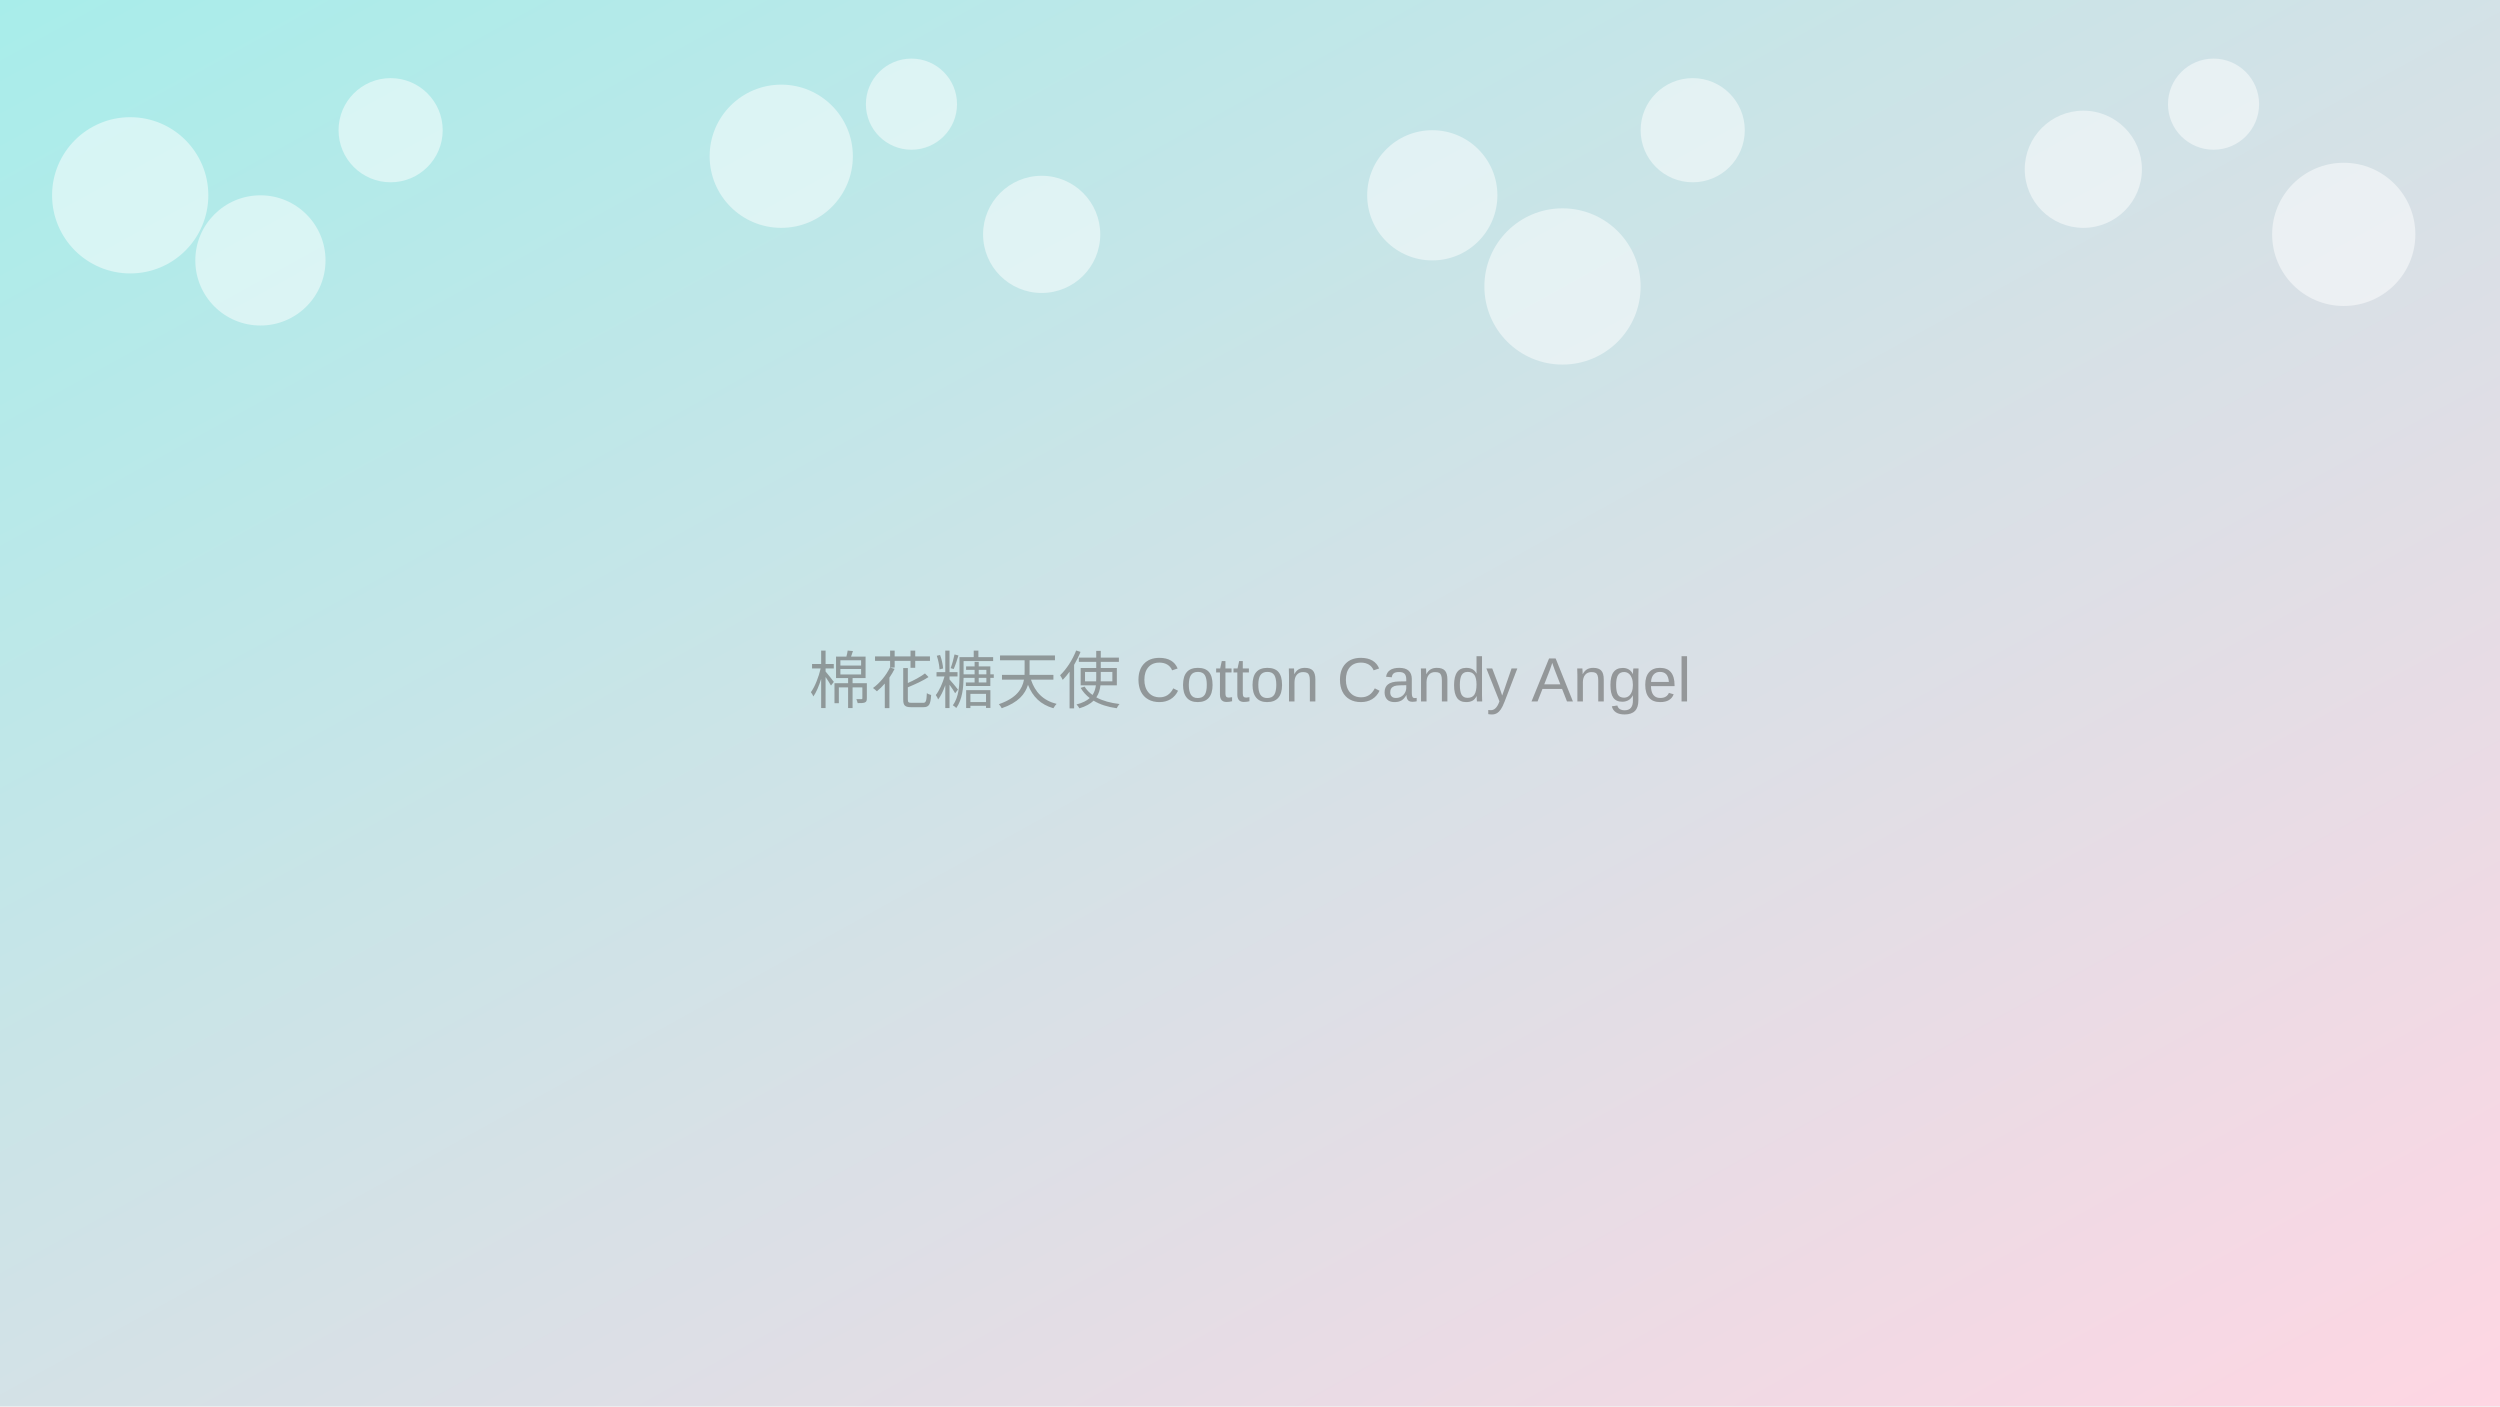
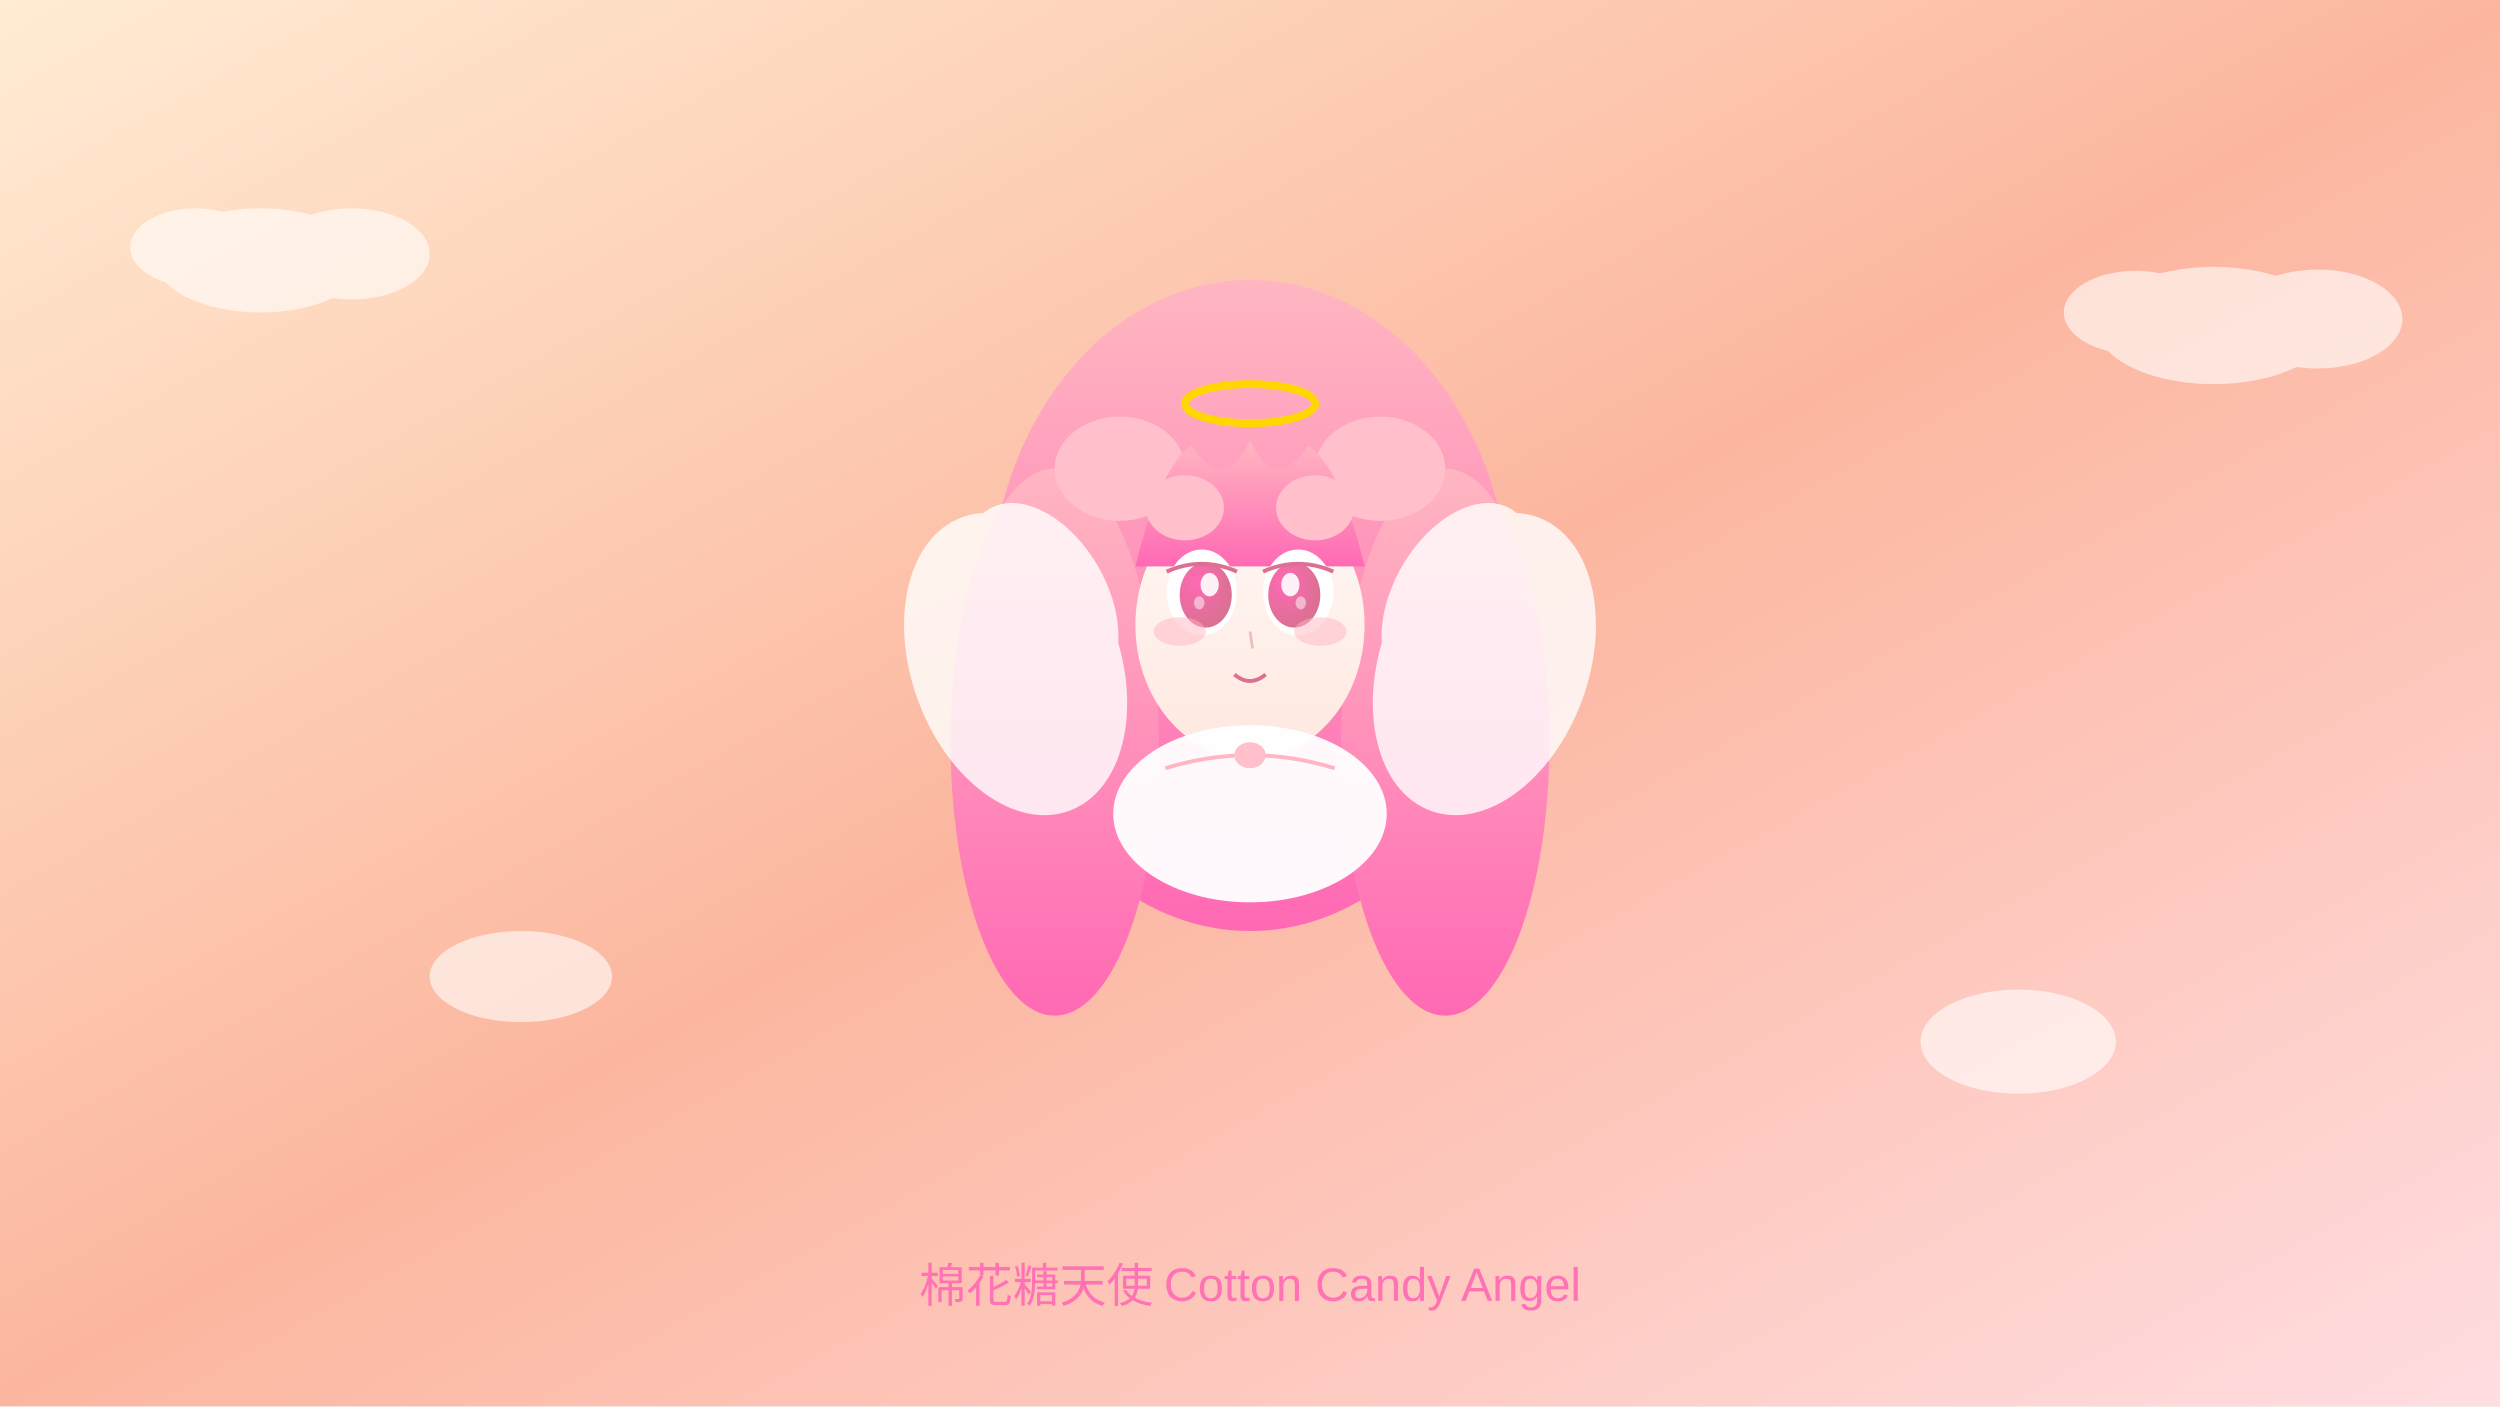
<svg xmlns="http://www.w3.org/2000/svg" viewBox="0 0 1920 1080">
  <defs>
    <linearGradient id="bg10-gradient" x1="0%" y1="0%" x2="100%" y2="100%">
-       <stop offset="0%" style="stop-color:#a8edea;stop-opacity:1" />
-       <stop offset="100%" style="stop-color:#fed6e3;stop-opacity:1" />
+       <stop offset="0%" style="stop-color:#ffecd2;stop-opacity:1" />
+       <stop offset="50%" style="stop-color:#fcb69f;stop-opacity:1" />
+       <stop offset="100%" style="stop-color:#ffdde1;stop-opacity:1" />
    </linearGradient>
+     <linearGradient id="hair-pastel-pink" x1="0%" y1="0%" x2="0%" y2="100%">
+       <stop offset="0%" style="stop-color:#ffb6c1" />
+       <stop offset="100%" style="stop-color:#ff69b4" />
+     </linearGradient>
+     <linearGradient id="skin-angel" x1="0%" y1="0%" x2="0%" y2="100%">
+       <stop offset="0%" style="stop-color:#fff8f5" />
+       <stop offset="100%" style="stop-color:#ffe8e0" />
+     </linearGradient>
+     <radialGradient id="eye-rose" cx="30%" cy="30%" r="70%">
+       <stop offset="0%" style="stop-color:#ff69b4" />
+       <stop offset="100%" style="stop-color:#db7093" />
+     </radialGradient>
  </defs>
  <rect width="100%" height="100%" fill="url(#bg10-gradient)" />
-   <g fill="#fff" opacity="0.5">
-     <circle cx="100" cy="150" r="60" />
-     <circle cx="300" cy="100" r="40" />
-     <circle cx="200" cy="200" r="50" />
-     <circle cx="600" cy="120" r="55" />
-     <circle cx="800" cy="180" r="45" />
-     <circle cx="700" cy="80" r="35" />
-     <circle cx="1100" cy="150" r="50" />
-     <circle cx="1300" cy="100" r="40" />
-     <circle cx="1200" cy="220" r="60" />
-     <circle cx="1600" cy="130" r="45" />
-     <circle cx="1800" cy="180" r="55" />
-     <circle cx="1700" cy="80" r="35" />
+   <g fill="#fff" opacity="0.6">
+     <ellipse cx="200" cy="200" rx="80" ry="40" />
+     <ellipse cx="150" cy="190" rx="50" ry="30" />
+     <ellipse cx="270" cy="195" rx="60" ry="35" />
+     <ellipse cx="1700" cy="250" rx="90" ry="45" />
+     <ellipse cx="1640" cy="240" rx="55" ry="32" />
+     <ellipse cx="1780" cy="245" rx="65" ry="38" />
+     <ellipse cx="400" cy="750" rx="70" ry="35" />
+     <ellipse cx="1550" cy="800" rx="75" ry="40" />
  </g>
-   <text x="960" y="540" text-anchor="middle" font-family="Arial, sans-serif" font-size="48" fill="#666" opacity="0.6">棉花糖天使 Cotton Candy Angel</text>
+   <g transform="translate(960, 490)">
+     <ellipse cx="0" cy="-25" rx="200" ry="250" fill="url(#hair-pastel-pink)" />
+     <ellipse cx="-150" cy="80" rx="80" ry="210" fill="url(#hair-pastel-pink)" />
+     <ellipse cx="150" cy="80" rx="80" ry="210" fill="url(#hair-pastel-pink)" />
+     <ellipse cx="-100" cy="-130" rx="50" ry="40" fill="#ffc0cb" />
+     <ellipse cx="100" cy="-130" rx="50" ry="40" fill="#ffc0cb" />
+     <ellipse cx="0" cy="-10" rx="88" ry="103" fill="url(#skin-angel)" />
+     <path d="M-88,-55 Q-70,-130 -45,-148 Q-20,-110 0,-152 Q20,-110 45,-148 Q70,-130 88,-55" fill="url(#hair-pastel-pink)" />
+     <ellipse cx="-50" cy="-100" rx="30" ry="25" fill="#ffc0cb" />
+     <ellipse cx="50" cy="-100" rx="30" ry="25" fill="#ffc0cb" />
+     <g transform="translate(-37, -35)">
+       <ellipse cx="0" cy="0" rx="27" ry="33" fill="#fff" />
+       <ellipse cx="3" cy="2" rx="20" ry="25" fill="url(#eye-rose)" />
+       <ellipse cx="6" cy="-6" rx="7" ry="9" fill="#fff" opacity="0.9" />
+       <ellipse cx="-2" cy="8" rx="4" ry="5" fill="#fff" opacity="0.5" />
+       <path d="M-27,-16 Q0,-28 27,-16" stroke="#db7093" stroke-width="3" fill="none" />
+     </g>
+     <g transform="translate(37, -35)">
+       <ellipse cx="0" cy="0" rx="27" ry="33" fill="#fff" />
+       <ellipse cx="-3" cy="2" rx="20" ry="25" fill="url(#eye-rose)" />
+       <ellipse cx="-6" cy="-6" rx="7" ry="9" fill="#fff" opacity="0.9" />
+       <ellipse cx="2" cy="8" rx="4" ry="5" fill="#fff" opacity="0.5" />
+       <path d="M-27,-16 Q0,-28 27,-16" stroke="#db7093" stroke-width="3" fill="none" />
+     </g>
+     <ellipse cx="-54" cy="-5" rx="20" ry="11" fill="#ffb6c1" opacity="0.5" />
+     <ellipse cx="54" cy="-5" rx="20" ry="11" fill="#ffb6c1" opacity="0.5" />
+     <path d="M0,-5 L2,8" stroke="#e8c0b8" stroke-width="2" fill="none" />
+     <path d="M-12,28 Q0,38 12,28" stroke="#db7093" stroke-width="3" fill="none" />
+     <g fill="#fff" opacity="0.8">
+       <ellipse cx="-180" cy="20" rx="80" ry="120" transform="rotate(-20 -180 20)" />
+       <ellipse cx="180" cy="20" rx="80" ry="120" transform="rotate(20 180 20)" />
+       <ellipse cx="-160" cy="-30" rx="50" ry="80" transform="rotate(-30 -160 -30)" />
+       <ellipse cx="160" cy="-30" rx="50" ry="80" transform="rotate(30 160 -30)" />
+     </g>
+     <ellipse cx="0" cy="-180" rx="50" ry="15" fill="none" stroke="#ffd700" stroke-width="6" />
+     <ellipse cx="0" cy="135" rx="105" ry="68" fill="#fff" opacity="0.95" />
+     <path d="M-65,100 Q0,80 65,100" stroke="#ffb6c1" stroke-width="3" fill="none" />
+     <ellipse cx="0" cy="90" rx="12" ry="10" fill="#ffc0cb" />
+   </g>
+   <text x="960" y="1000" text-anchor="middle" font-family="Arial, sans-serif" font-size="36" fill="#ff69b4" opacity="0.9">棉花糖天使 Cotton Candy Angel</text>
</svg>
